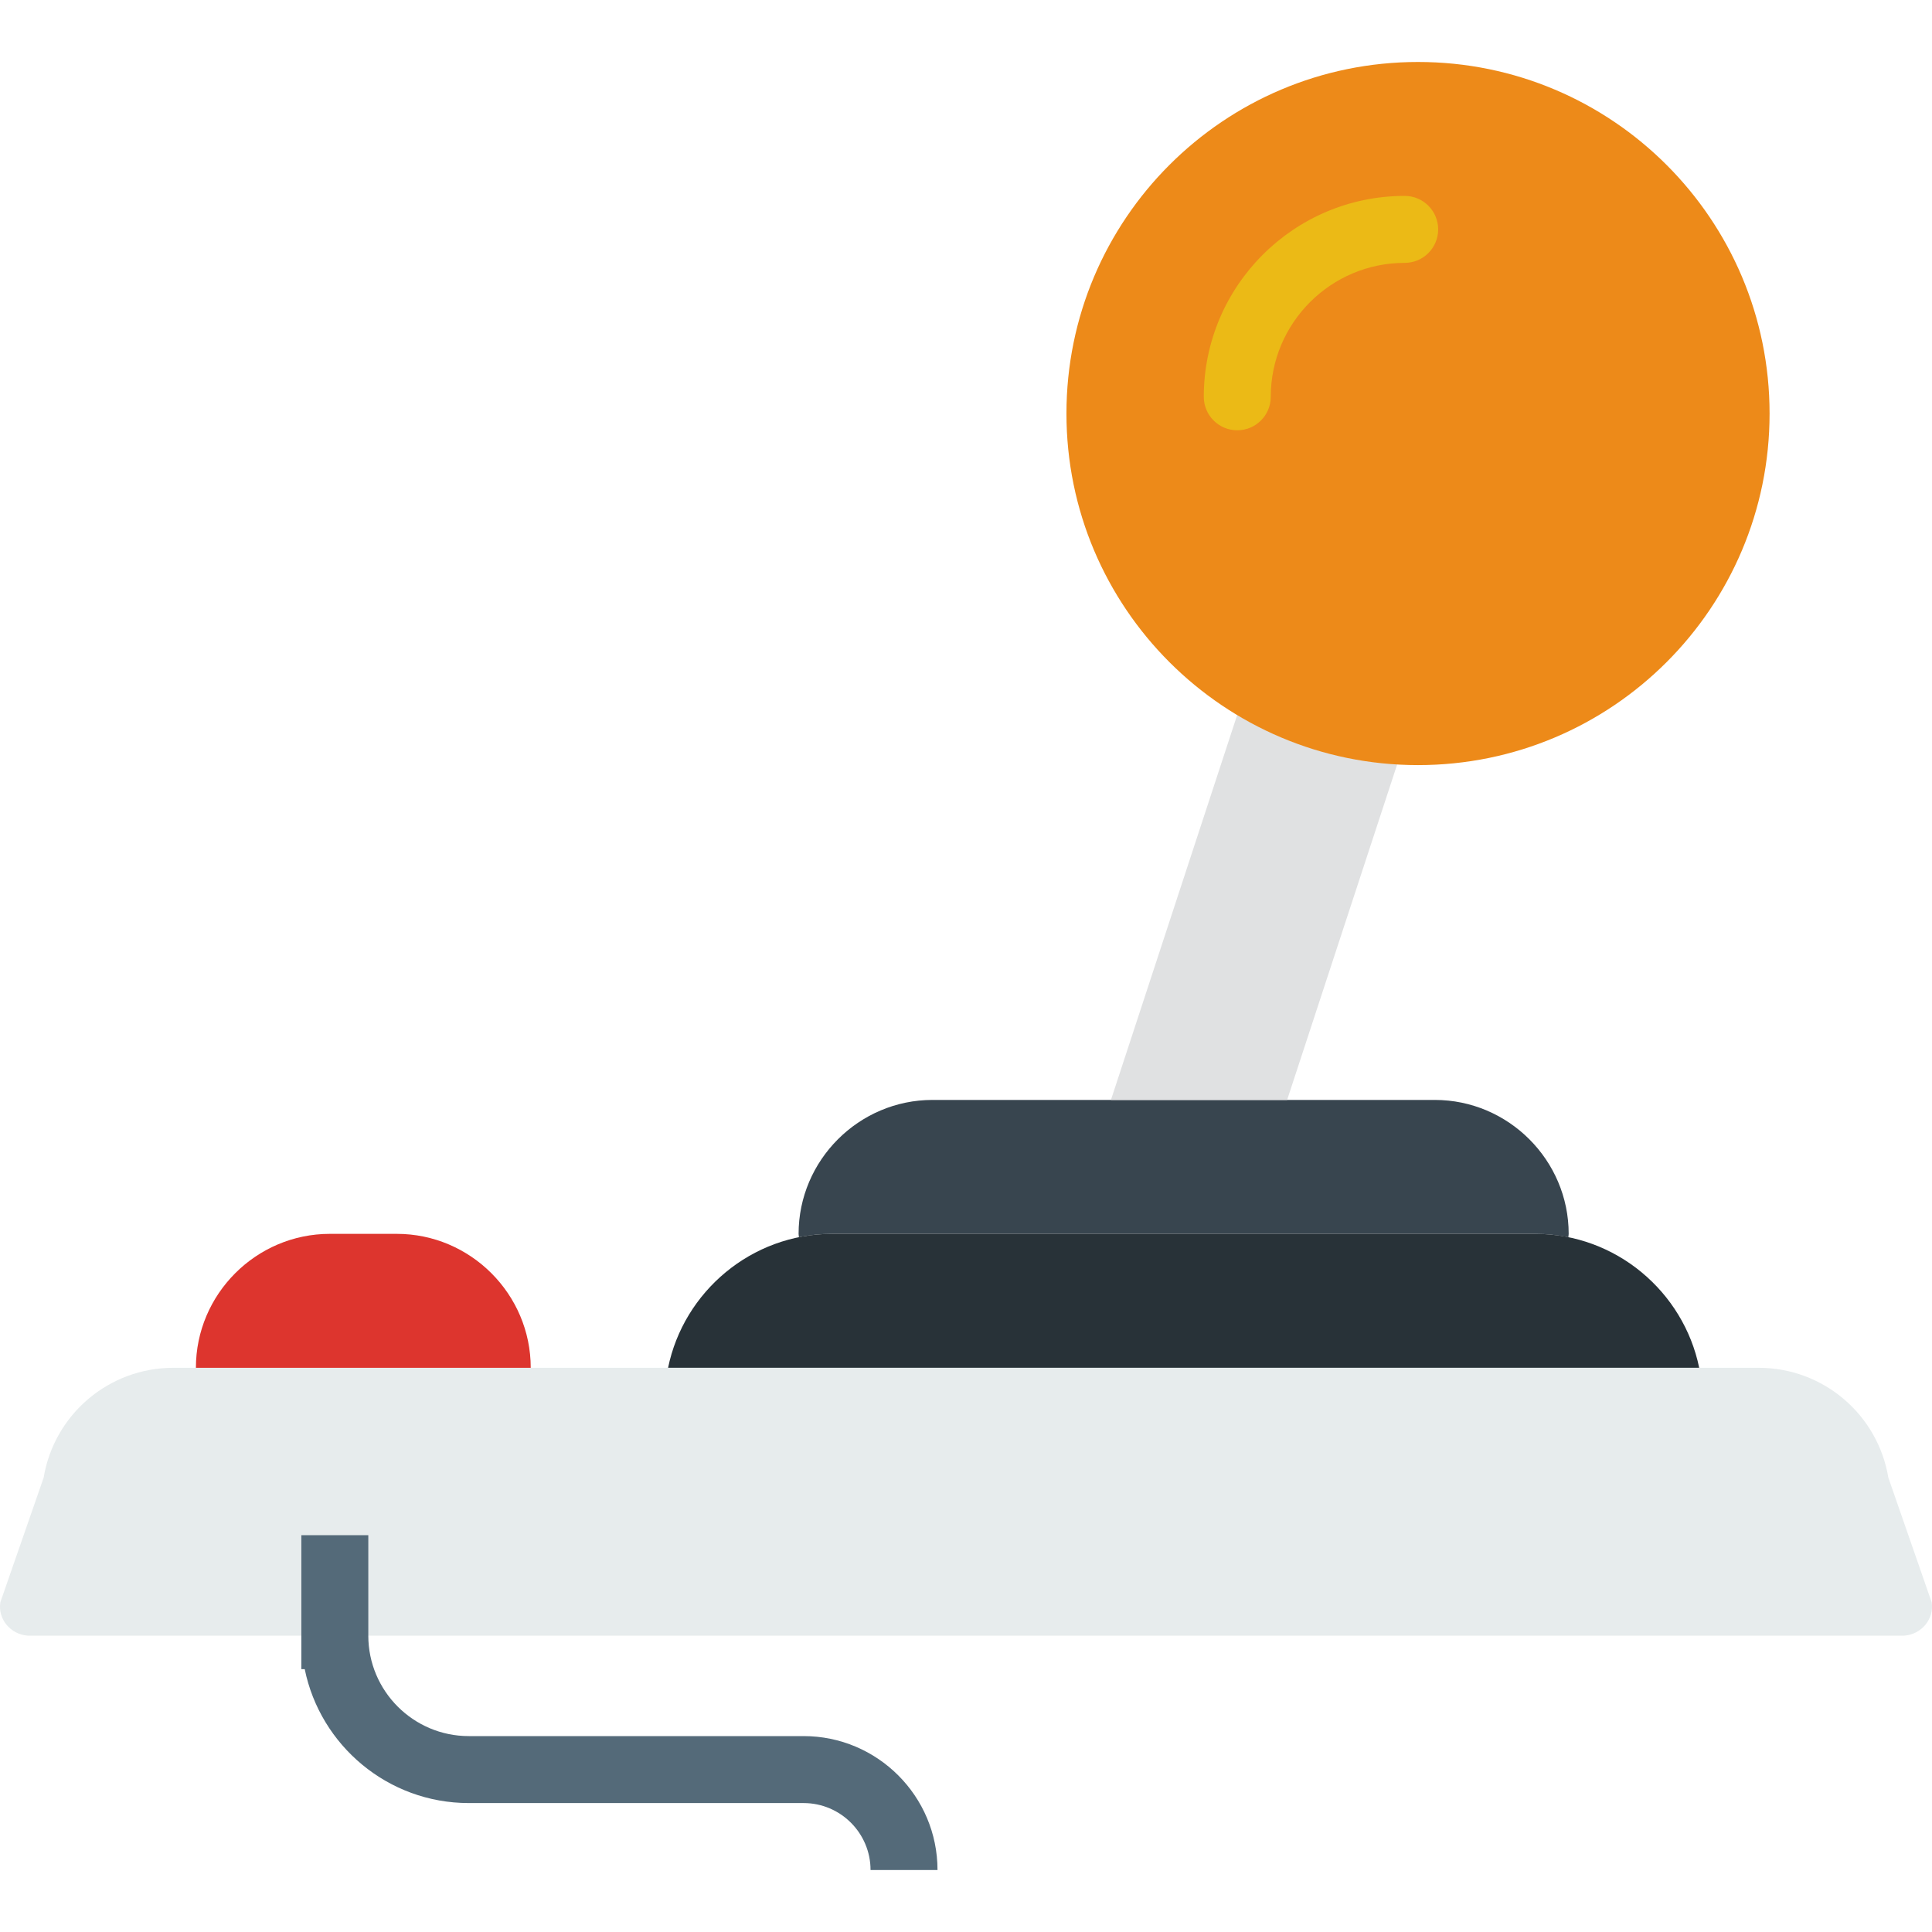
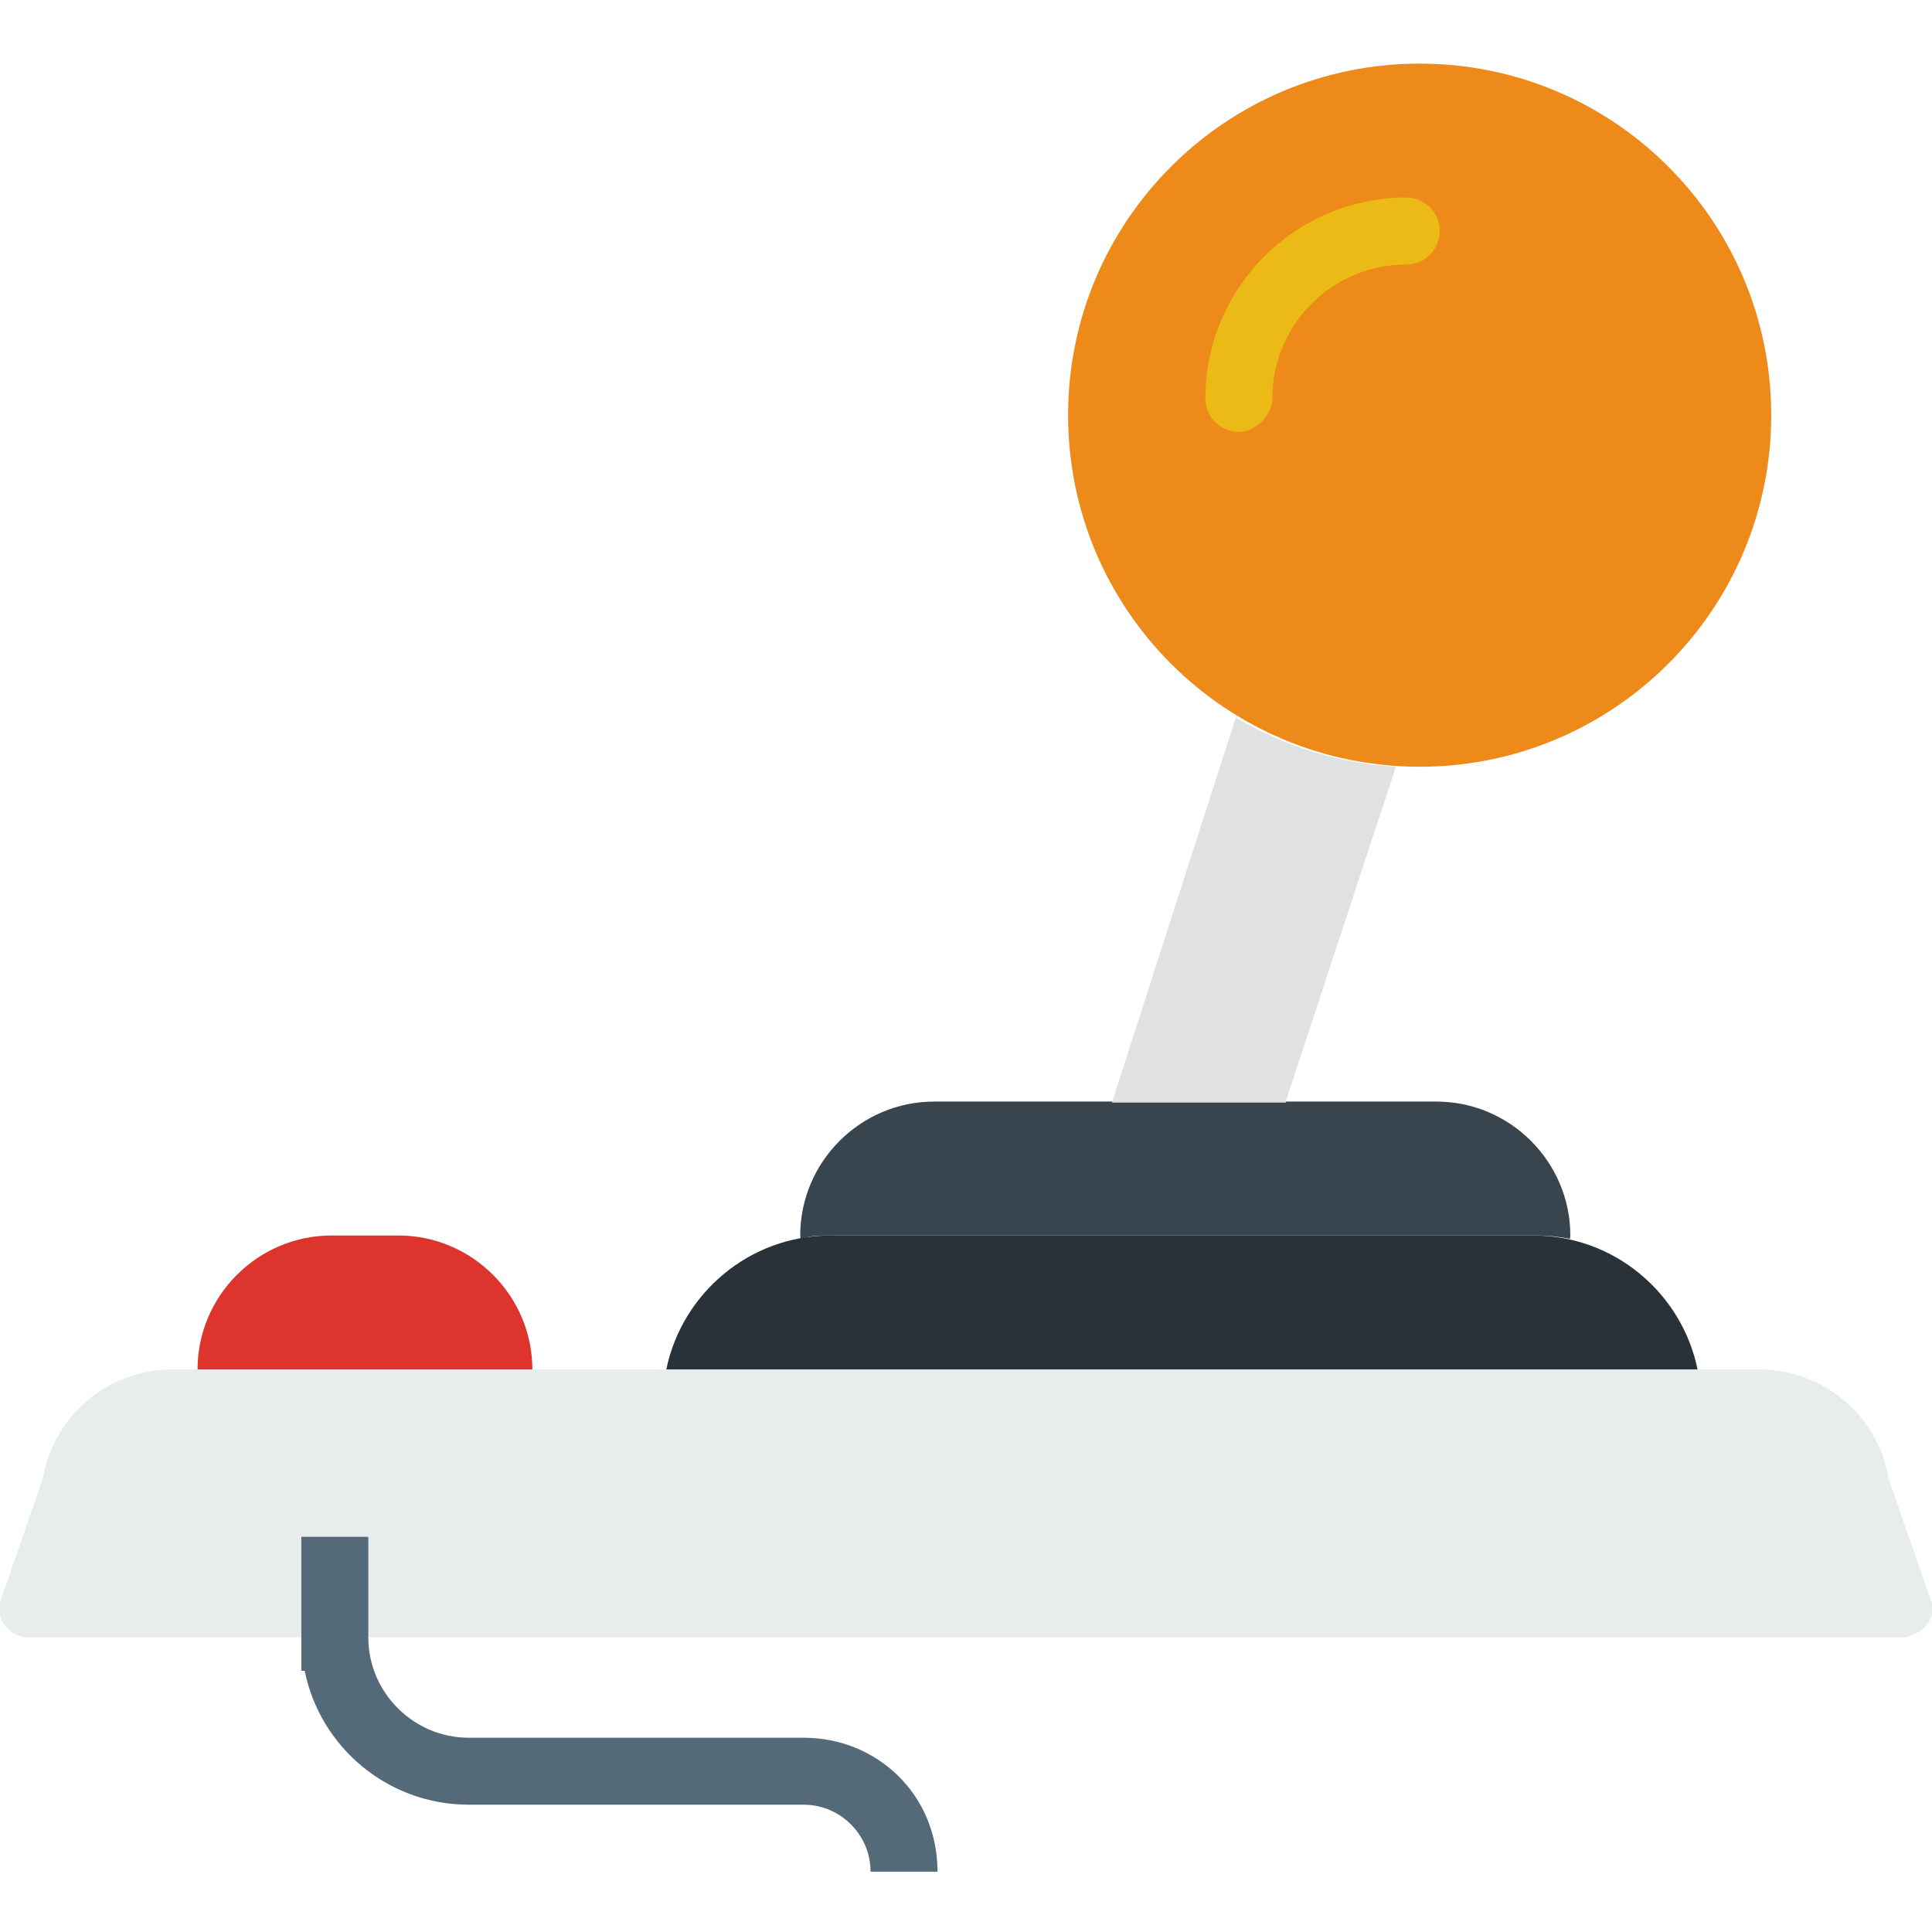
- <svg xmlns="http://www.w3.org/2000/svg" version="1.1" id="Capa_1" x="0px" y="0px" viewBox="0 0 57.702 57.702" style="enable-background:new 0 0 57.702 57.702;" xml:space="preserve">
-   <path style="fill:#38454F;" d="M24.851,36.851h21c0.339,0,0.669,0.036,0.99,0.101c0.001-0.034,0.01-0.066,0.01-0.101  c0-2.2-1.8-4-4-4h-15c-2.2,0-4,1.8-4,4c0,0.034,0.009,0.066,0.01,0.101C24.181,36.886,24.512,36.851,24.851,36.851z" />
-   <path style="fill:#283238;" d="M50.749,40.851c-0.467-2.275-2.491-4-4.898-4h-21c-2.408,0-4.432,1.725-4.898,4H50.749z" />
-   <g>
-     <path style="fill:#E0E1E2;" d="M38.442,32.851l3.29-10.031c-1.742-0.102-3.367-0.625-4.779-1.474L33.18,32.851H38.442z" />
-   </g>
-   <path style="fill:#E7ECED;" d="M56.873,48.851H0.828c-0.512-0.036-0.901-0.495-0.817-1l1.293-3.72  c0.315-1.893,1.953-3.28,3.872-3.28h47.35c1.919,0,3.556,1.387,3.872,3.28l1.293,3.72C57.774,48.355,57.385,48.815,56.873,48.851z" />
-   <path style="fill:#DD352E;" d="M11.851,36.851h-2c-2.2,0-4,1.8-4,4h10C15.851,38.651,14.051,36.851,11.851,36.851z" />
-   <path style="fill:#546A79;" d="M28,55.851h-2c0-1.103-0.897-2-2-2H14c-2.415,0-4.435-1.721-4.899-4H9v-4h2v3c0,1.654,1.346,3,3,3h10  C26.206,51.851,28,53.645,28,55.851z" />
-   <circle style="fill:#ED8A19;" cx="42.351" cy="12.351" r="10.5" />
-   <path style="fill:#EBBA16;" d="M36.953,12.851c-0.552,0-1-0.447-1-1c0-3.309,2.691-6,6-6c0.552,0,1,0.447,1,1s-0.448,1-1,1  c-2.206,0-4,1.794-4,4C37.953,12.404,37.505,12.851,36.953,12.851z" />
-   <g>
- </g>
-   <g>
- </g>
-   <g>
- </g>
-   <g>
- </g>
-   <g>
- </g>
-   <g>
- </g>
-   <g>
- </g>
-   <g>
- </g>
-   <g>
- </g>
-   <g>
- </g>
-   <g>
- </g>
-   <g>
- </g>
-   <g>
- </g>
-   <g>
- </g>
-   <g>
- </g>
+ <svg xmlns="http://www.w3.org/2000/svg" style="enable-background:new 0 0 57.702 57.702" xml:space="preserve" viewBox="0 0 57.702 57.702" version="1.1" y="0px" x="0px">
+   <path d="m24.9 36.9h21c0.339 0 0.669 0.036 0.99 0.101 0.001-0.034 0.01-0.066 0.01-0.101 0-2.2-1.8-4-4-4h-15c-2.2 0-4 1.8-4 4 0 0.034 0.009 0.066 0.01 0.101 0.3-0.1 0.6-0.1 1-0.1z" fill="#38454F" />
+   <path d="m50.7 40.9c-0.467-2.28-2.49-4-4.9-4h-21c-2.41 0-4.43 1.72-4.9 4h30.8z" fill="#283238" />
+   <path d="m38.4 32.9l3.29-10c-1.74-0.102-3.37-0.625-4.78-1.47l-3.7 11.5h5.2z" fill="#E0E1E2" />
+   <path d="m56.9 48.9h-56.1c-0.512-0.036-0.901-0.495-0.817-1l1.29-3.72c0.315-1.89 1.95-3.28 3.87-3.28h47.4c1.92 0 3.56 1.39 3.87 3.28l1.29 3.72c0.1 0.5-0.3 0.9-0.8 1z" fill="#E7ECED" />
+   <path d="m11.9 36.9h-2c-2.2 0-4 1.8-4 4h10c0-2.2-1.8-4-4-4z" fill="#DD352E" />
+   <path d="m28 55.9h-2c0-1.1-0.897-2-2-2h-10c-2.42 0-4.44-1.72-4.9-4h-0.1v-4h2v3c0 1.65 1.35 3 3 3h10c2.2 0 4 1.7 4 4z" fill="#546A79" />
+   <circle cx="42.4" r="10.5" cy="12.4" fill="#ED8A19" />
+   <path d="m37 12.9c-0.552 0-1-0.447-1-1 0-3.31 2.69-6 6-6 0.552 0 1 0.447 1 1s-0.448 1-1 1c-2.21 0-4 1.79-4 4 0 0.5-0.5 1-1 1z" fill="#EBBA16" />
</svg>
